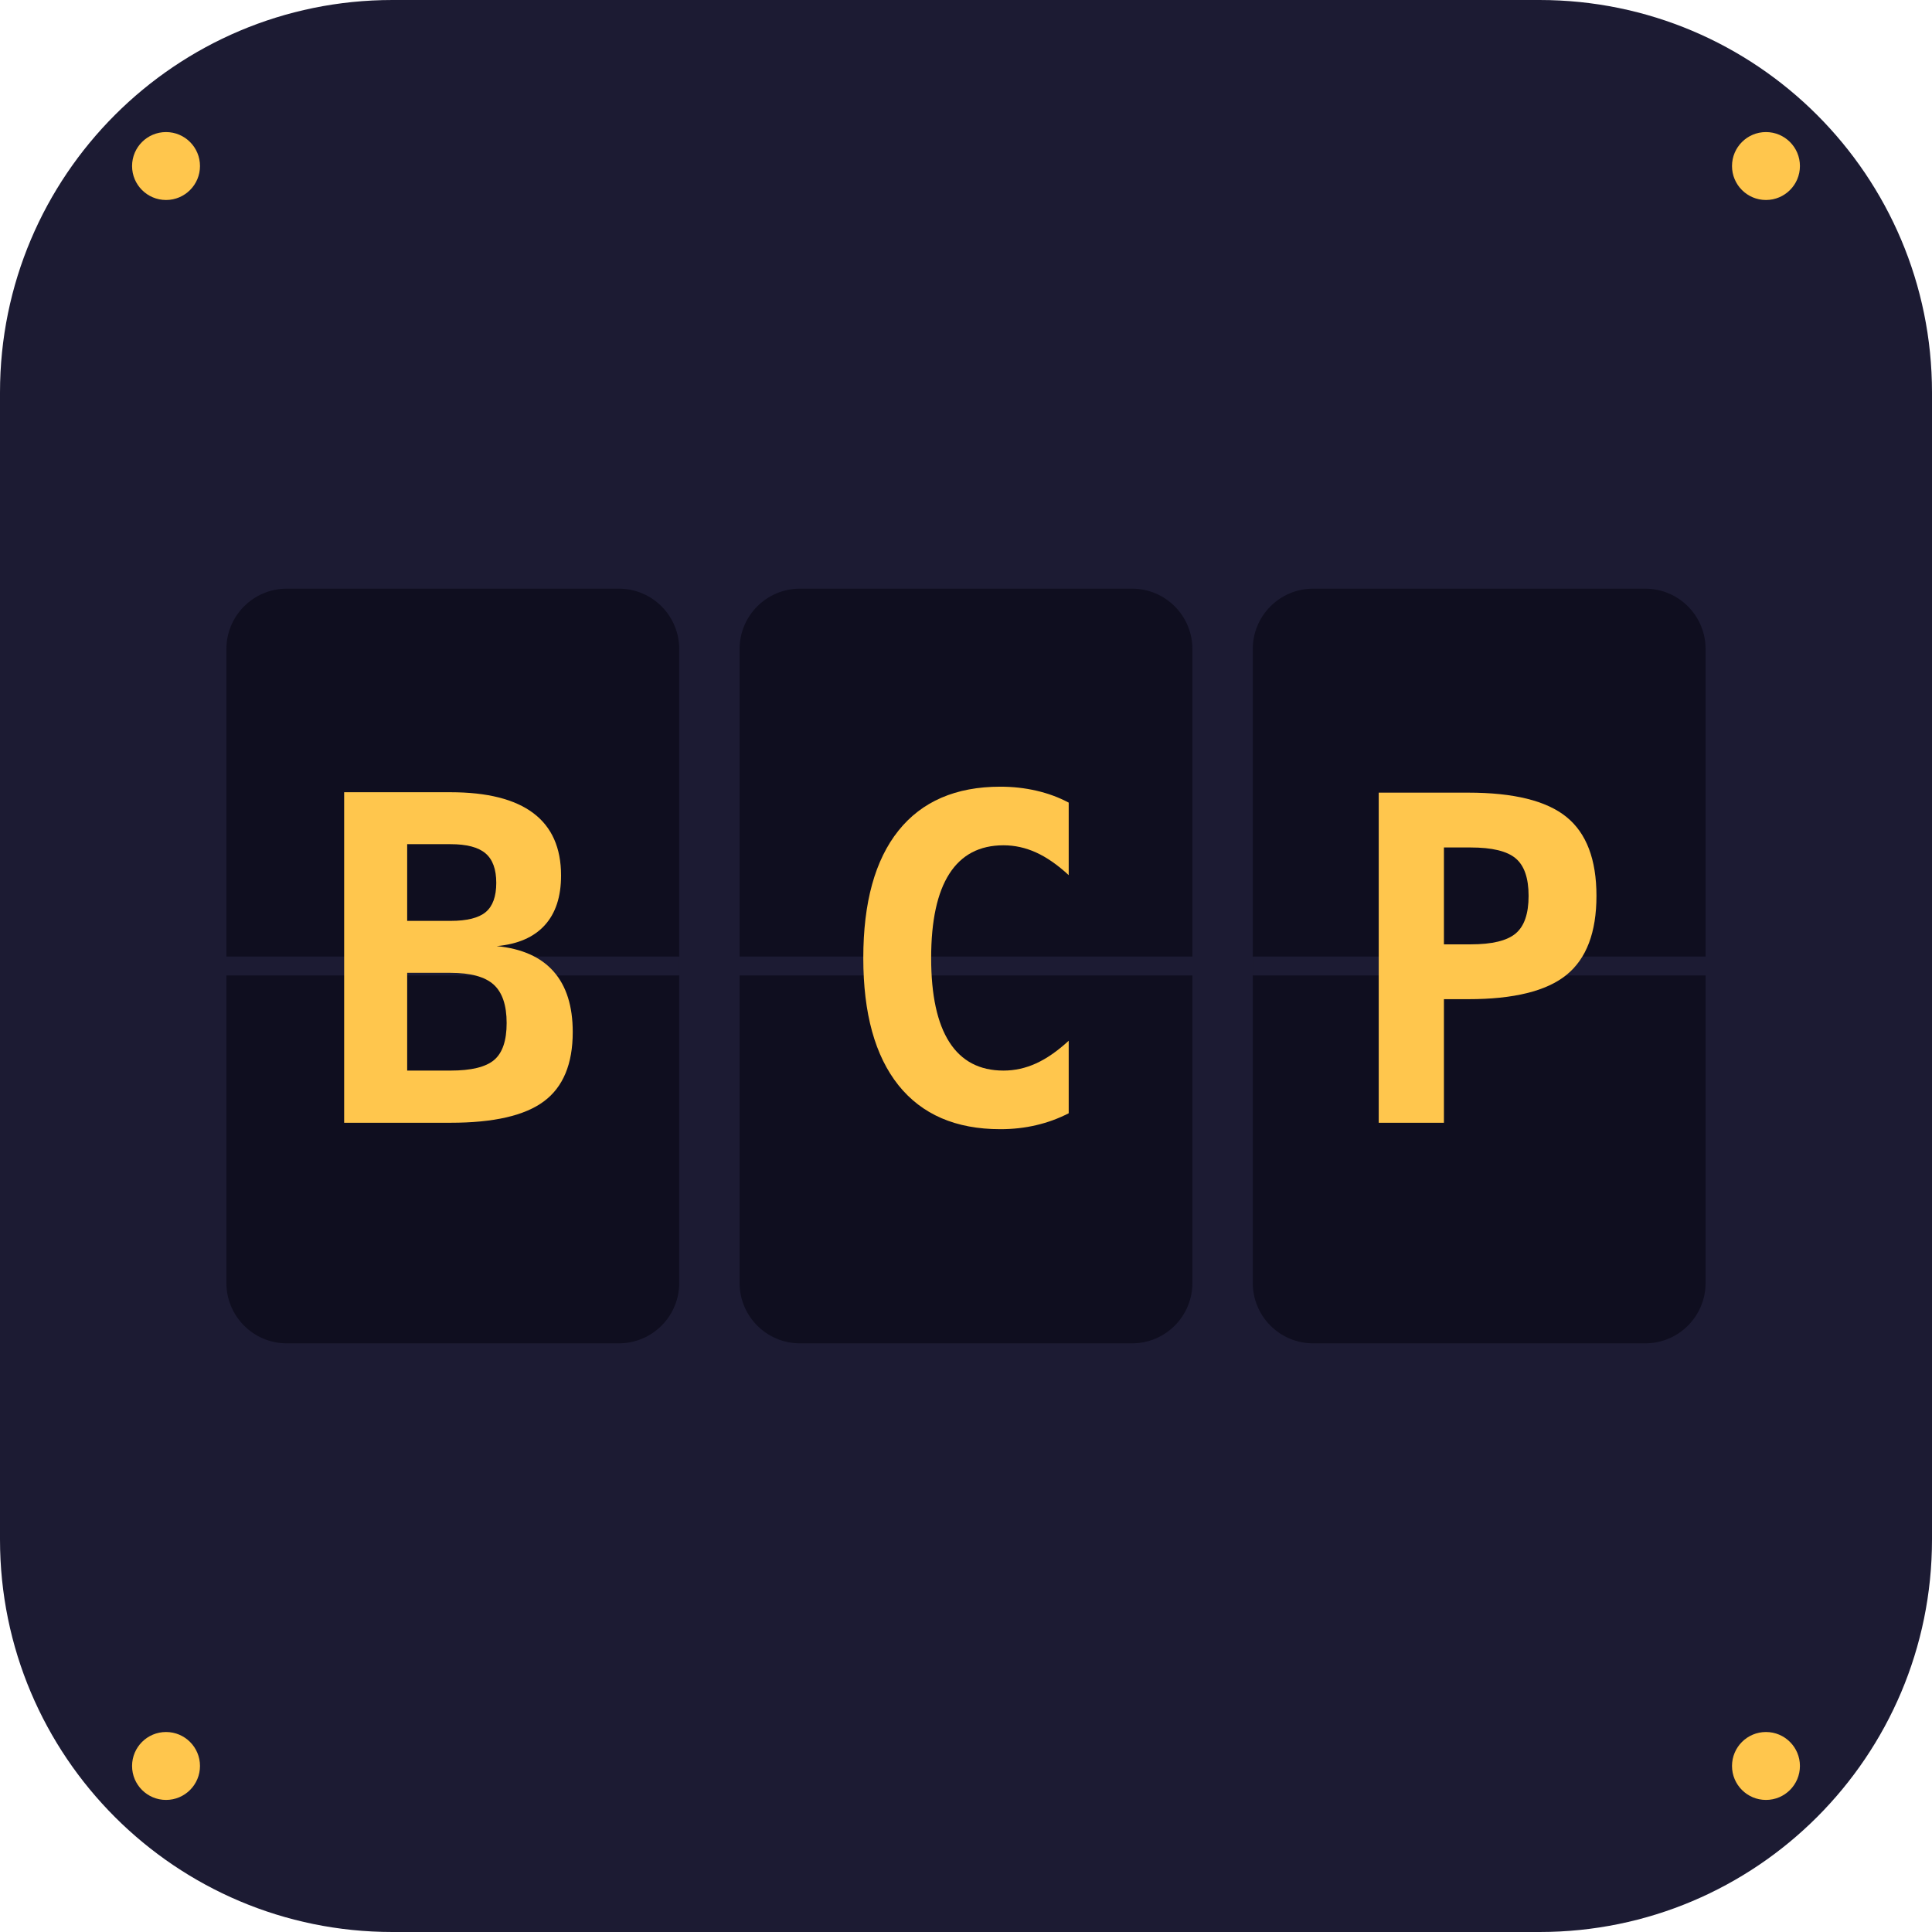
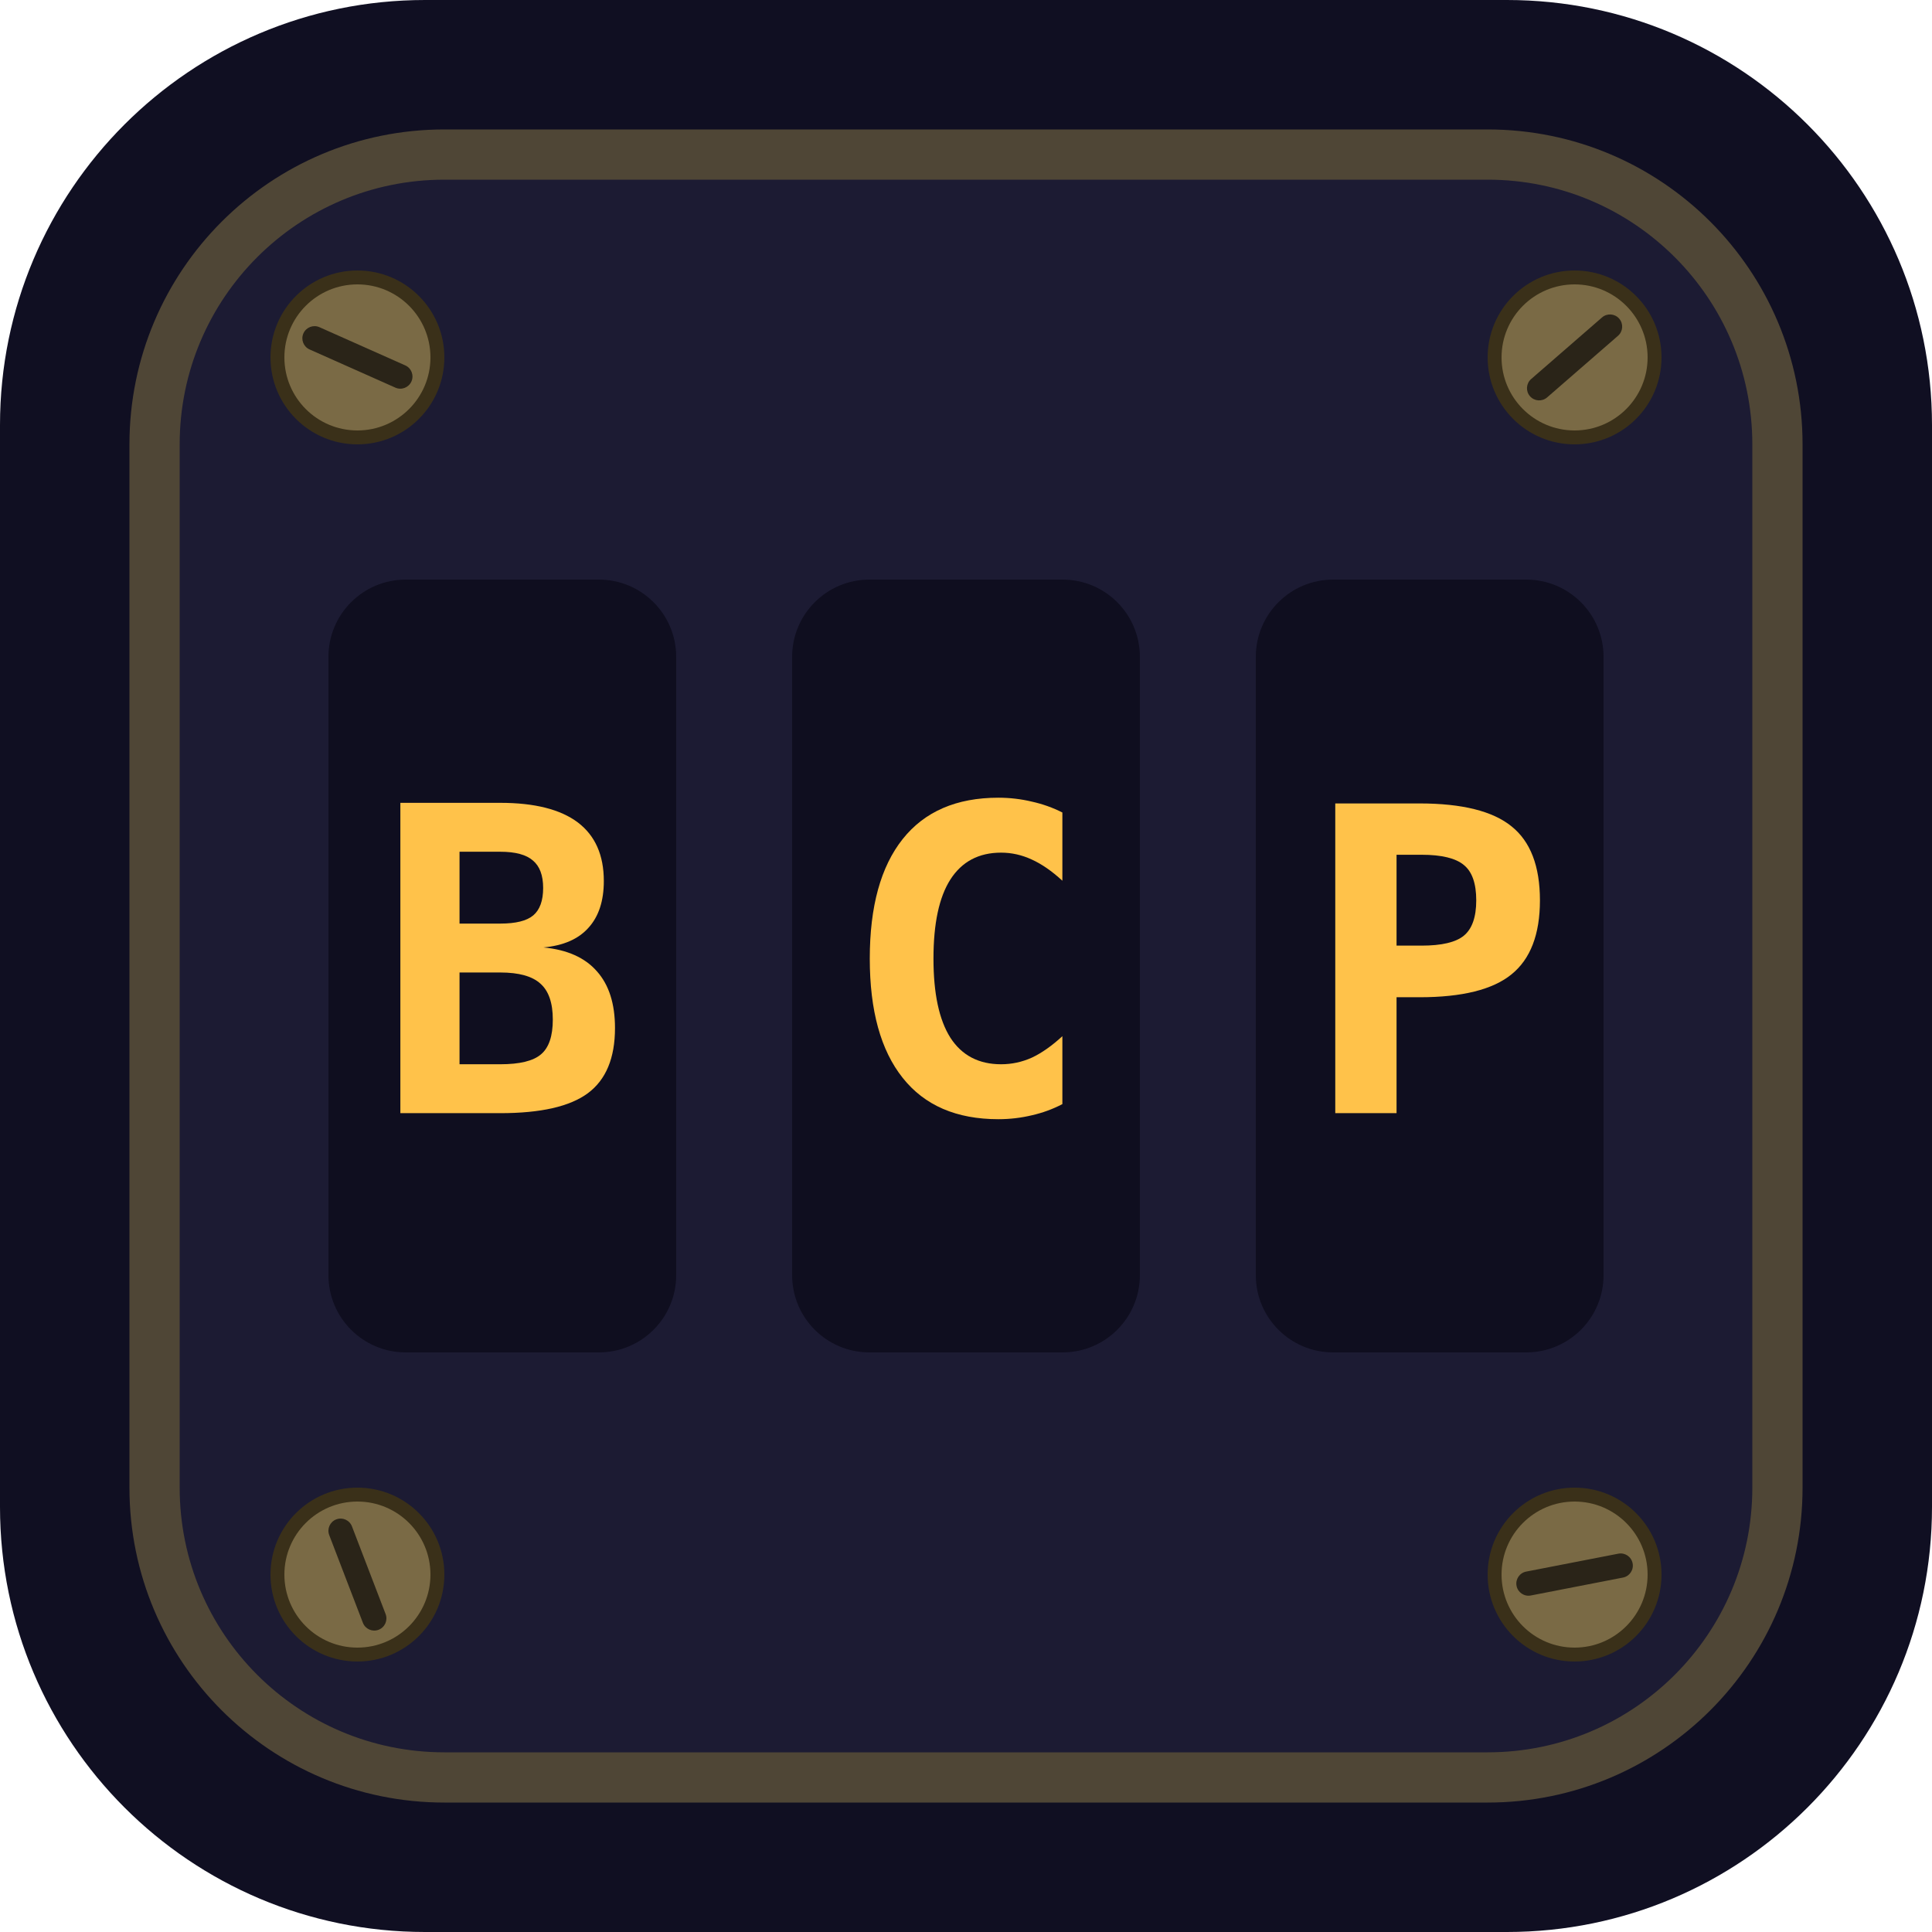
- <svg xmlns="http://www.w3.org/2000/svg" viewBox="0 0 512 512" role="img" aria-label="BCP">
-   <style>
-     .mono { font-family: ui-monospace, "SF Mono", SFMono-Regular, Menlo, Consolas, monospace; }
-   </style>
-   <rect x="0" y="0" width="512" height="512" rx="104" fill="#1c1b33" />
-   <rect x="60" y="156" width="120" height="200" rx="16" fill="#0f0e1f" />
-   <rect x="196" y="156" width="120" height="200" rx="16" fill="#0f0e1f" />
-   <rect x="332" y="156" width="120" height="200" rx="16" fill="#0f0e1f" />
-   <line x1="60" y1="256" x2="180" y2="256" stroke="#1c1b33" stroke-width="5" />
-   <line x1="196" y1="256" x2="316" y2="256" stroke="#1c1b33" stroke-width="5" />
-   <line x1="332" y1="256" x2="452" y2="256" stroke="#1c1b33" stroke-width="5" />
-   <text class="mono" x="120" y="256" text-anchor="middle" dominant-baseline="central" font-size="120" font-weight="700" fill="#ffc64d">B</text>
-   <text class="mono" x="256" y="256" text-anchor="middle" dominant-baseline="central" font-size="120" font-weight="700" fill="#ffc64d">C</text>
-   <text class="mono" x="392" y="256" text-anchor="middle" dominant-baseline="central" font-size="120" font-weight="700" fill="#ffc64d">P</text>
-   <circle cx="44" cy="44" r="9" fill="#ffc64d" />
-   <circle cx="468" cy="44" r="9" fill="#ffc64d" />
-   <circle cx="44" cy="468" r="9" fill="#ffc64d" />
-   <circle cx="468" cy="468" r="9" fill="#ffc64d" />
+ <svg xmlns="http://www.w3.org/2000/svg" width="512" height="512" viewBox="0 0 512 512" role="img" aria-label="BCP Travel">
+   <defs>
+     <style>.flap{font-family:'SF Mono',Menlo,'DejaVu Sans Mono',ui-monospace,monospace;font-weight:700;text-anchor:middle;dominant-baseline:central;fill:#ffc24a}</style>
+     <symbol id="s1" viewBox="0 0 10 10">
+       <circle cx="5" cy="5" r="4.6" fill="#7a6a45" stroke="#3a3019" stroke-width="0.8" />
+       <rect x="1.6" y="4.3" width="6.8" height="1.4" rx="0.7" fill="#2a2418" transform="rotate(24 5 5)" />
+     </symbol>
+     <symbol id="s2" viewBox="0 0 10 10">
+       <circle cx="5" cy="5" r="4.6" fill="#7a6a45" stroke="#3a3019" stroke-width="0.8" />
+       <rect x="1.6" y="4.3" width="6.8" height="1.4" rx="0.7" fill="#2a2418" transform="rotate(-41 5 5)" />
+     </symbol>
+     <symbol id="s3" viewBox="0 0 10 10">
+       <circle cx="5" cy="5" r="4.6" fill="#7a6a45" stroke="#3a3019" stroke-width="0.8" />
+       <rect x="1.6" y="4.3" width="6.8" height="1.4" rx="0.7" fill="#2a2418" transform="rotate(69 5 5)" />
+     </symbol>
+     <symbol id="s4" viewBox="0 0 10 10">
+       <circle cx="5" cy="5" r="4.6" fill="#7a6a45" stroke="#3a3019" stroke-width="0.8" />
+       <rect x="1.6" y="4.3" width="6.8" height="1.4" rx="0.7" fill="#2a2418" transform="rotate(-11 5 5)" />
+     </symbol>
+   </defs>
+   <g transform="scale(5.12)">
+     <rect width="100" height="100" rx="22" fill="#100f22" />
+     <rect x="8" y="8" width="84" height="84" rx="15" fill="#1c1b33" stroke="#4f4636" stroke-width="2.6" />
+     <rect x="17" y="30" width="18" height="40" rx="4" fill="#0f0e1f" />
+     <rect x="41" y="30" width="18" height="40" rx="4" fill="#0f0e1f" />
+     <rect x="65" y="30" width="18" height="40" rx="4" fill="#0f0e1f" />
+     <text class="flap" x="26" y="50" font-size="22">B</text>
+     <text class="flap" x="50" y="50" font-size="22">C</text>
+     <text class="flap" x="74" y="50" font-size="22">P</text>
+     <use href="#s1" x="14" y="14" width="9" height="9" />
+     <use href="#s2" x="77" y="14" width="9" height="9" />
+     <use href="#s3" x="14" y="77" width="9" height="9" />
+     <use href="#s4" x="77" y="77" width="9" height="9" />
+   </g>
</svg>
